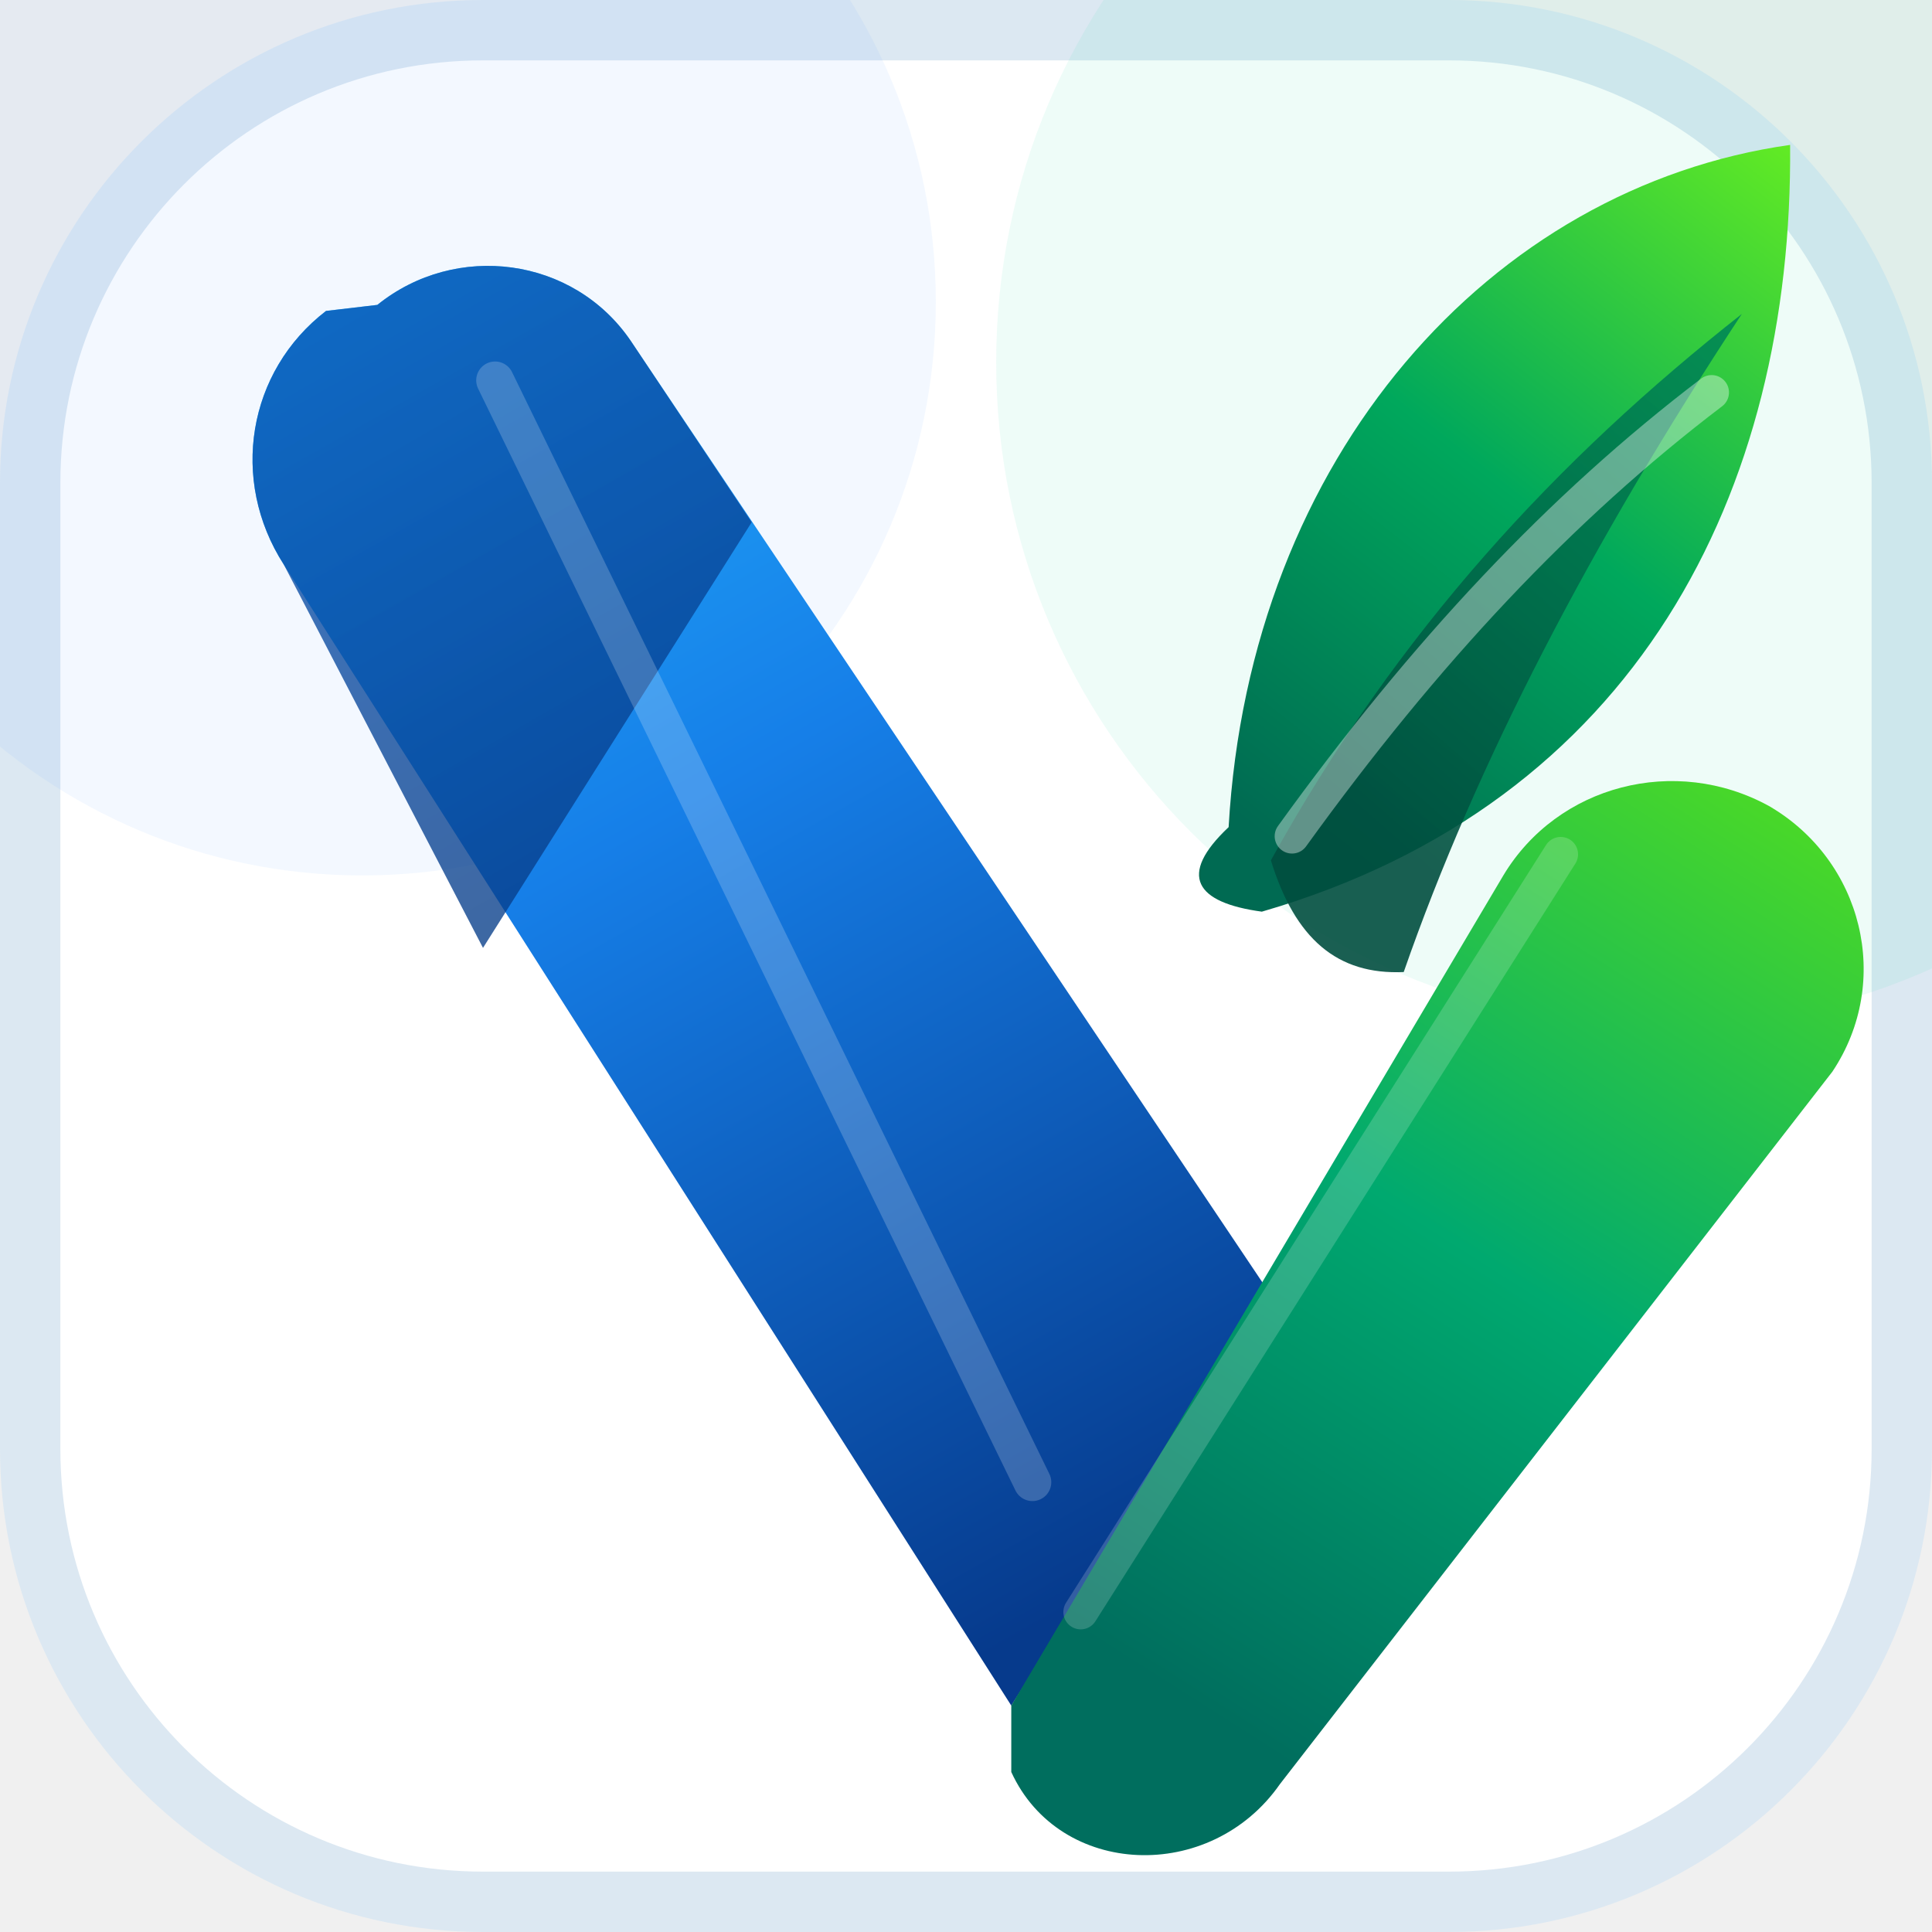
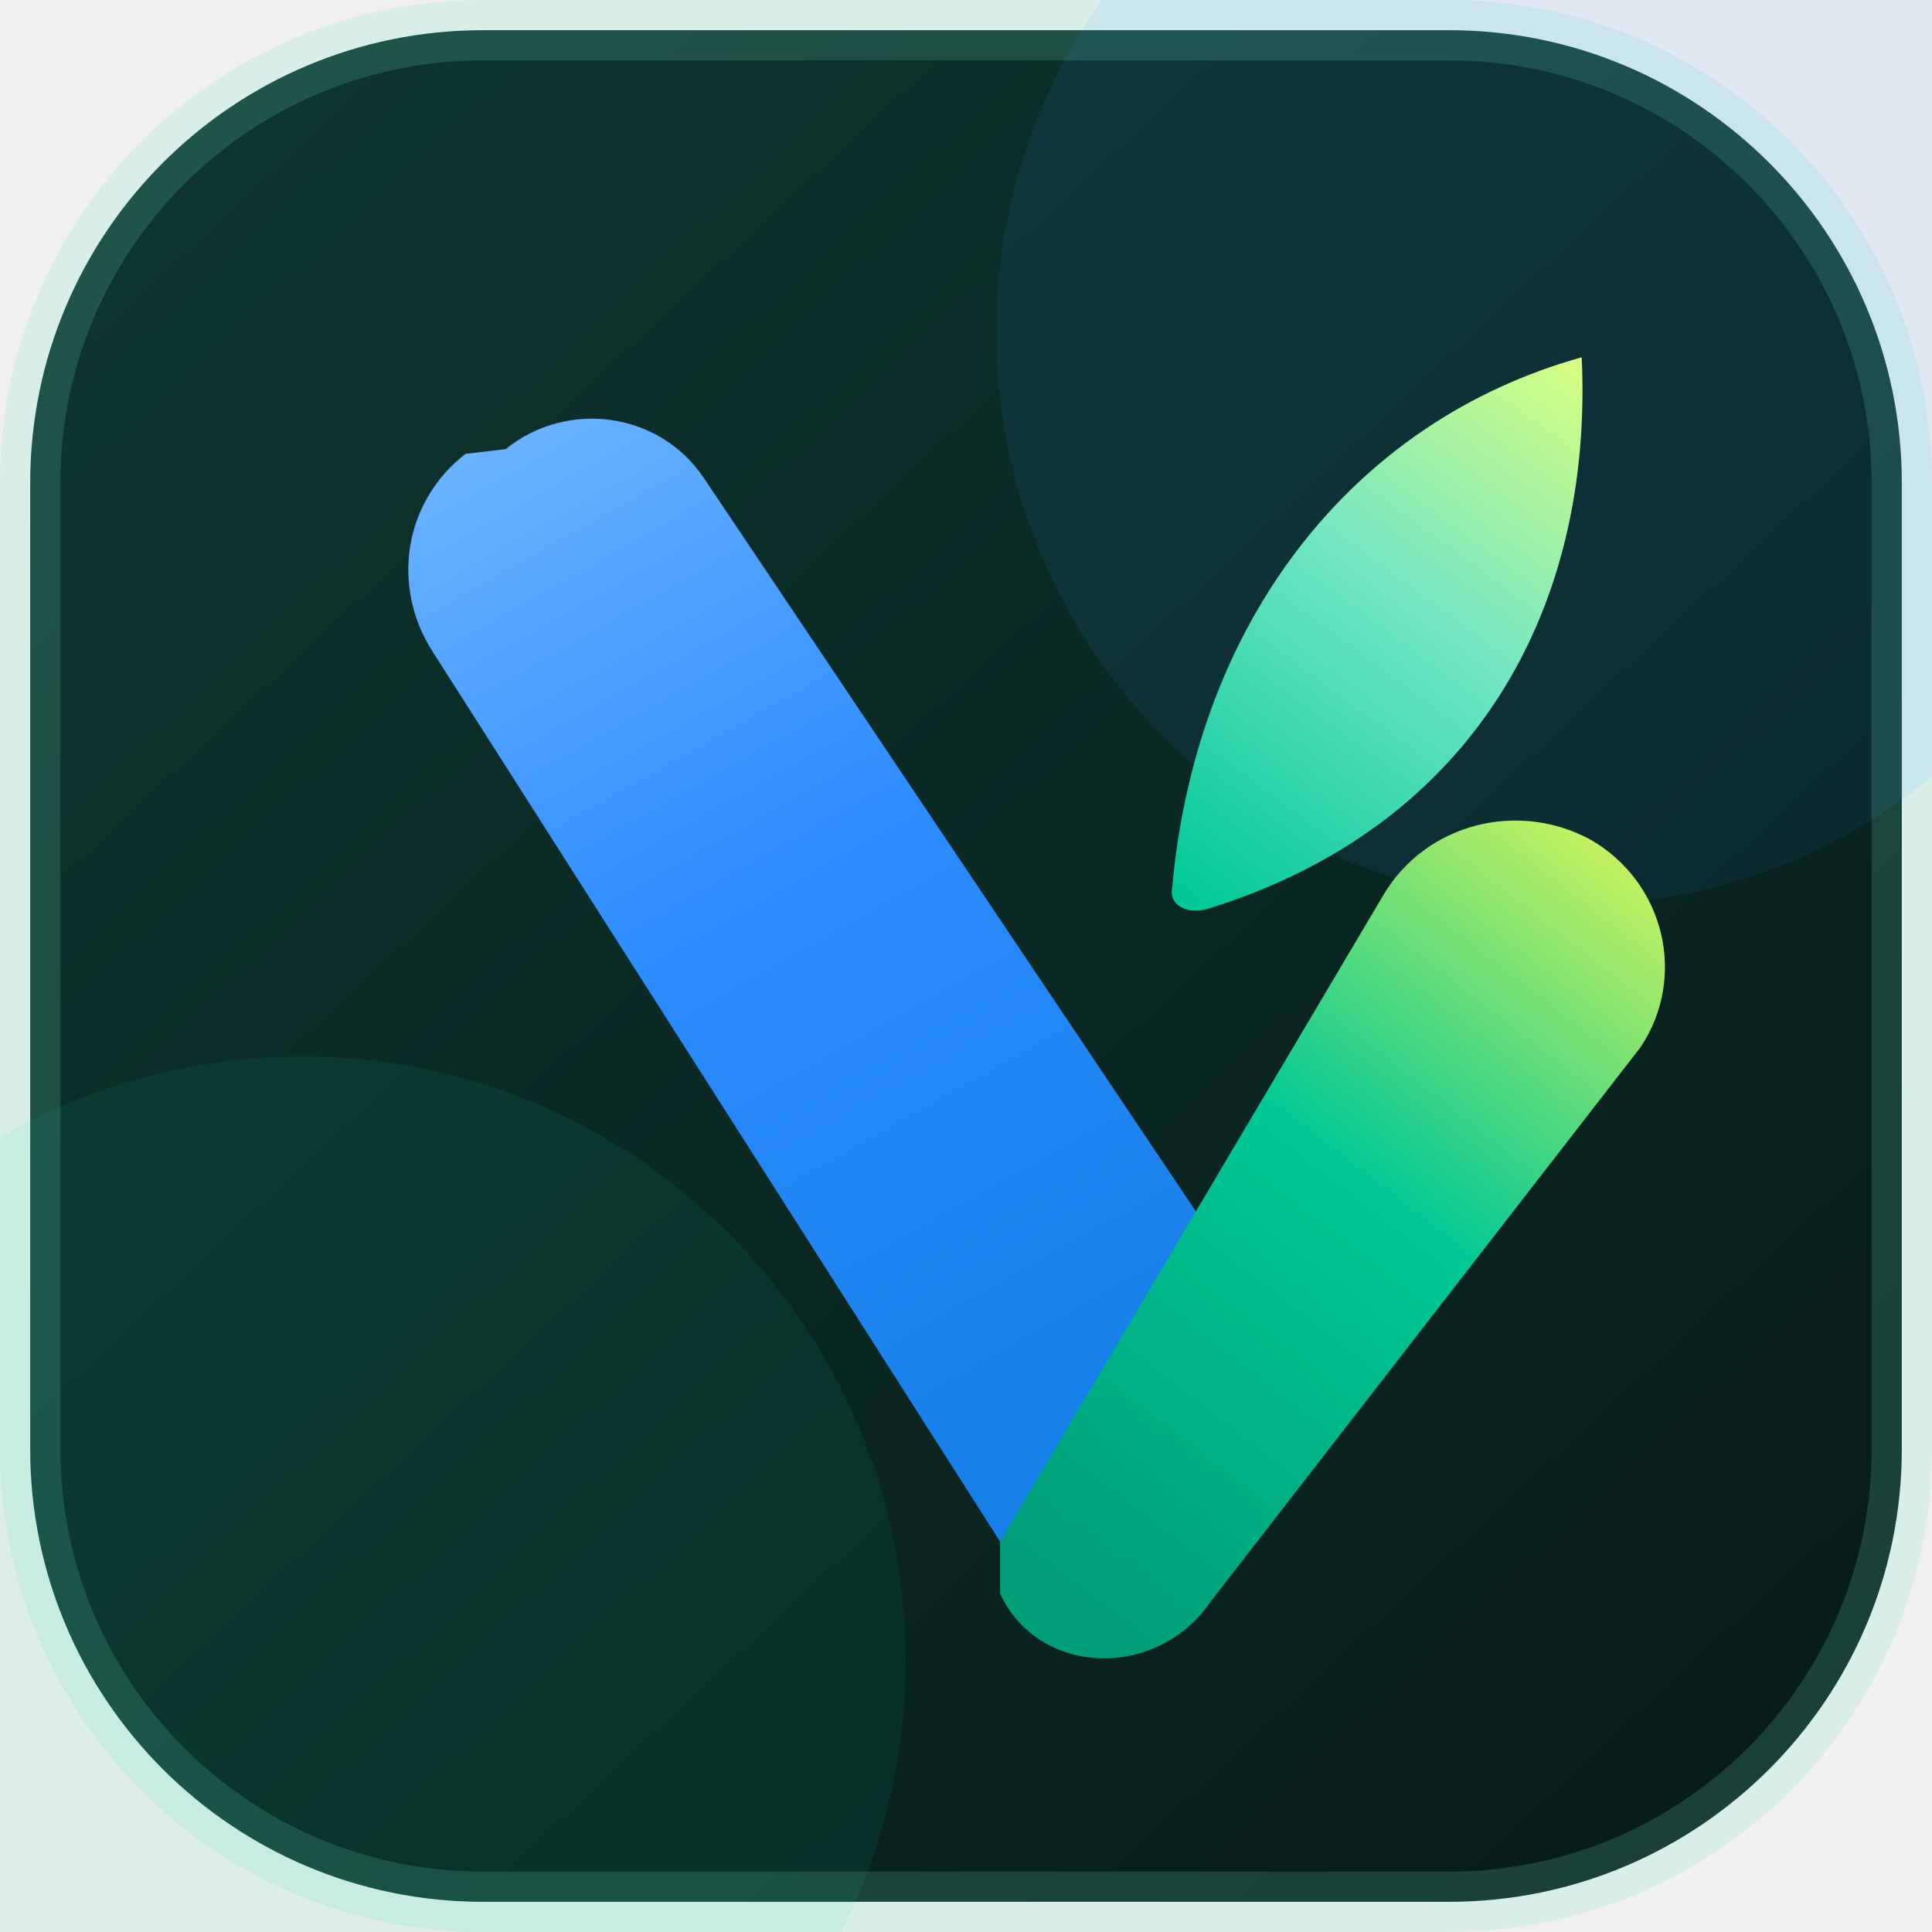
- <svg xmlns="http://www.w3.org/2000/svg" viewBox="0 0 64 64" fill="none">
+ <svg xmlns="http://www.w3.org/2000/svg" viewBox="0 0 64 64" fill="none" role="img" aria-labelledby="title">
  <defs>
+     <linearGradient id="surface" x1="5" y1="3" x2="60" y2="62" gradientUnits="userSpaceOnUse">
+       <stop stop-color="#0E3530" />
+       <stop offset="1" stop-color="#071B19" />
+     </linearGradient>
    <linearGradient id="blue" x1="10" y1="7" x2="36" y2="53" gradientUnits="userSpaceOnUse">
-       <stop stop-color="#24B8FF" />
-       <stop offset=".44" stop-color="#167FE8" />
-       <stop offset="1" stop-color="#063A8C" />
+       <stop stop-color="#72B8FF" />
+       <stop offset=".48" stop-color="#2D8CFF" />
+       <stop offset="1" stop-color="#167FE8" />
    </linearGradient>
-     <linearGradient id="blueFold" x1="11" y1="8" x2="30" y2="41" gradientUnits="userSpaceOnUse">
-       <stop stop-color="#0B57B7" />
-       <stop offset="1" stop-color="#042B69" />
+     <linearGradient id="green" x1="32" y1="55" x2="56" y2="24" gradientUnits="userSpaceOnUse">
+       <stop stop-color="#009F78" />
+       <stop offset=".54" stop-color="#00C896" />
+       <stop offset="1" stop-color="#C8F25E" />
    </linearGradient>
-     <linearGradient id="green" x1="31" y1="51" x2="52" y2="18" gradientUnits="userSpaceOnUse">
-       <stop stop-color="#006E5E" />
-       <stop offset=".45" stop-color="#00A96F" />
-       <stop offset="1" stop-color="#58E21A" />
-     </linearGradient>
-     <linearGradient id="leaf" x1="41" y1="27" x2="59" y2="4" gradientUnits="userSpaceOnUse">
-       <stop stop-color="#006A52" />
-       <stop offset=".48" stop-color="#00A85C" />
-       <stop offset="1" stop-color="#65ED22" />
-     </linearGradient>
-     <linearGradient id="leafShade" x1="43" y1="25" x2="57" y2="9" gradientUnits="userSpaceOnUse">
-       <stop stop-color="#004D3E" />
-       <stop offset="1" stop-color="#008B57" />
+     <linearGradient id="leaf" x1="41" y1="29" x2="58" y2="6" gradientUnits="userSpaceOnUse">
+       <stop stop-color="#00C896" />
+       <stop offset=".55" stop-color="#72E6C5" />
+       <stop offset="1" stop-color="#D9FF80" />
    </linearGradient>
  </defs>
-   <rect x="1" y="1" width="62" height="62" rx="15" fill="#fff" />
-   <rect x="1" y="1" width="62" height="62" rx="15" stroke="#DCE8F2" stroke-width="2" />
-   <circle cx="12" cy="10" r="19" fill="#2D8CFF" fill-opacity=".055" />
-   <circle cx="55" cy="12" r="22" fill="#00C896" fill-opacity=".07" />
-   <path d="M12.5 10.1c2.6-2.1 6.5-1.6 8.4 1.2l21.2 31.6-8.6 13.6L9.4 18.7c-1.8-2.8-1.2-6.4 1.4-8.4l1.7-.2Z" fill="url(#blue)" />
-   <path d="M12.5 10.1c2.6-2.1 6.5-1.6 8.4 1.2l4 6-8.9 14.1-6.6-12.7c-1.8-2.8-1.2-6.4 1.4-8.4l1.7-.2Z" fill="url(#blueFold)" fill-opacity=".78" />
-   <path d="M33.5 56.5 49.8 29c1.8-3 5.7-4 8.8-2.3 3.1 1.8 4.1 5.8 2.1 8.8L42.4 59.1c-2.3 3.3-7.3 3.1-8.9-.4v-2.2Z" fill="url(#green)" />
-   <path d="M40.7 27.4C41.4 15.1 49.4 6.2 59.3 4.8c.1 11.5-5.1 21.8-17.5 25.4-2.2-.3-2.8-1.2-1.1-2.8Z" fill="url(#leaf)" />
-   <path d="M42.1 28.5c4.2-7.6 9.5-13.3 15.6-18.1-5 7.6-8.8 14.9-11.2 21.8-2.2.1-3.6-1.1-4.4-3.7Z" fill="url(#leafShade)" fill-opacity=".9" />
-   <path d="M42.8 27.7c4.4-6.1 8.9-10.9 13.9-14.7" stroke="#fff" stroke-opacity=".38" stroke-width="1.15" stroke-linecap="round" />
-   <path d="M16.4 12.6 34.2 49.1" stroke="#fff" stroke-opacity=".2" stroke-width="1.25" stroke-linecap="round" />
-   <path d="M35.8 53.4 51.7 28.3" stroke="#fff" stroke-opacity=".18" stroke-width="1.15" stroke-linecap="round" />
+   <rect x="1" y="1" width="62" height="62" rx="15" fill="url(#surface)" />
+   <rect x="1" y="1" width="62" height="62" rx="15" stroke="#72E6C5" stroke-opacity=".18" stroke-width="2" />
+   <circle cx="52" cy="11" r="19" fill="#2D8CFF" fill-opacity=".08" />
+   <circle cx="10" cy="55" r="20" fill="#00C896" fill-opacity=".08" />
+   <g transform="translate(7 7) scale(.78)">
+     <path d="M12.5 10.1c2.6-2.1 6.5-1.6 8.4 1.2l21.2 31.6-8.6 13.6L9.4 18.7c-1.8-2.8-1.2-6.4 1.4-8.4l1.7-.2Z" fill="url(#blue)" />
+     <path d="M33.5 56.5 49.8 29c1.8-3 5.7-4 8.8-2.3 3.1 1.8 4.1 5.8 2.1 8.8L42.4 59.1c-2.3 3.3-7.3 3.1-8.9-.4v-2.2Z" fill="url(#green)" />
+     <path d="M40.8 28.8C41.8 17.4 48.5 8.9 58.2 6.2c.5 10.7-4.6 19.9-15.8 23.4-.9.3-1.7-.1-1.6-.8Z" fill="url(#leaf)" />
+   </g>
</svg>
